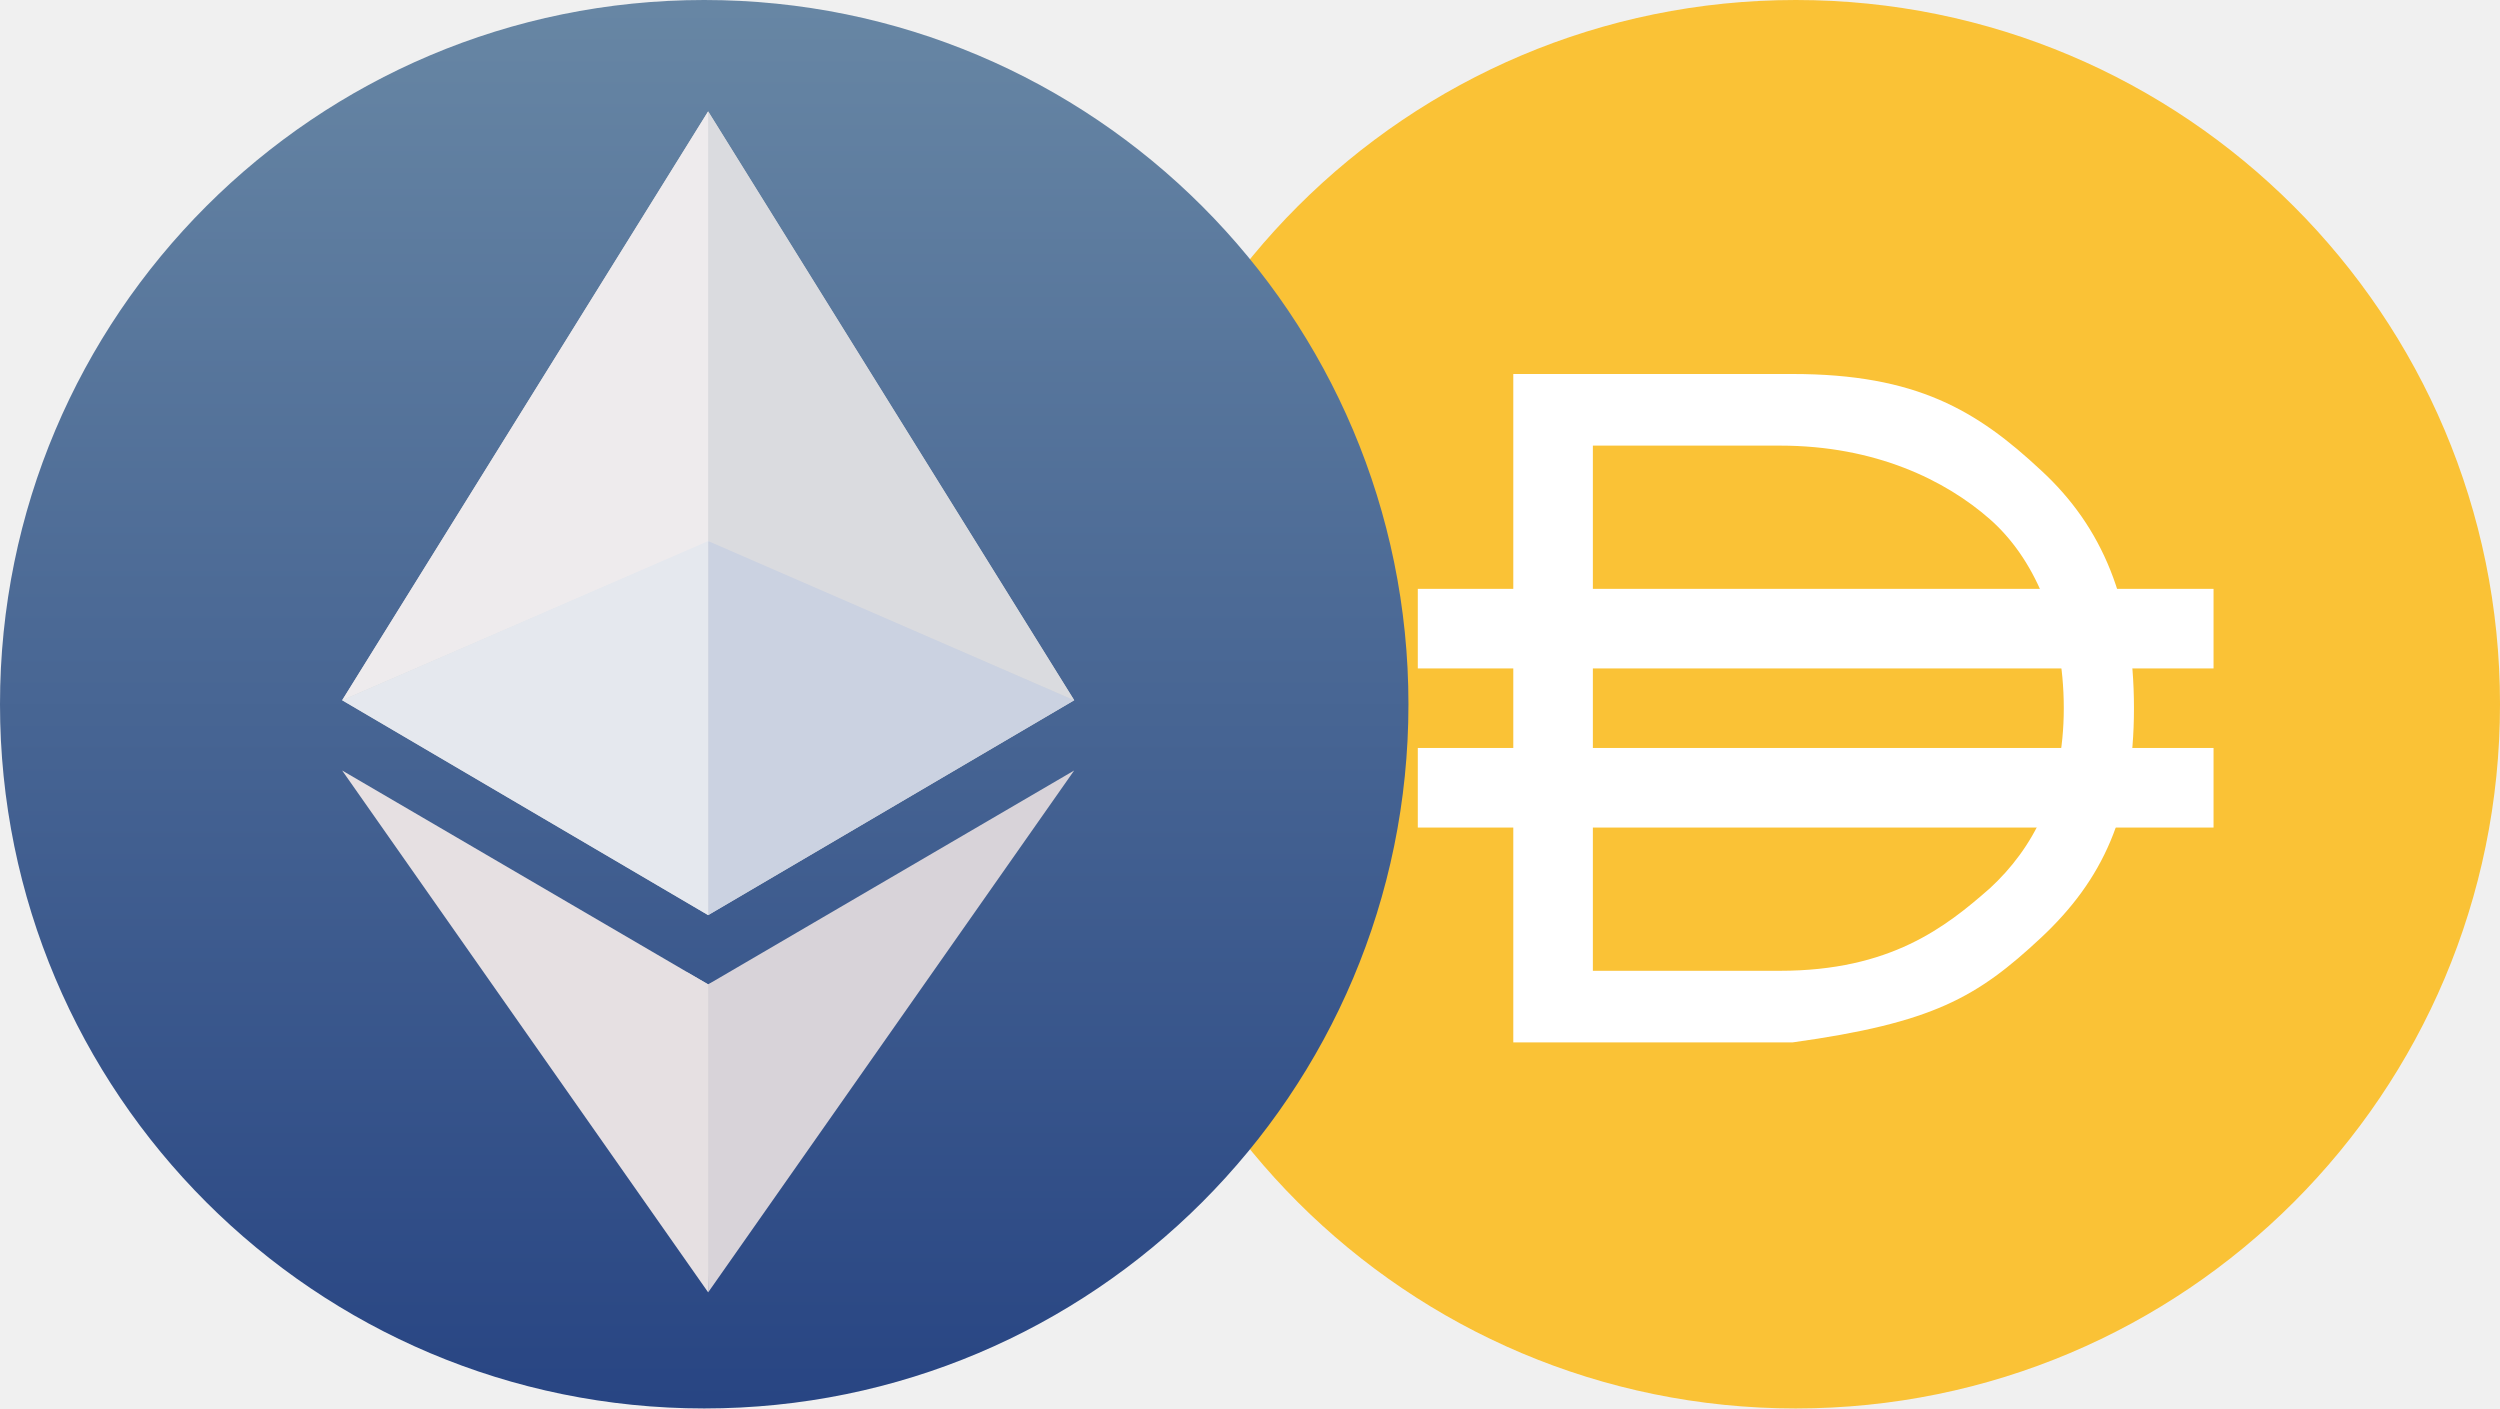
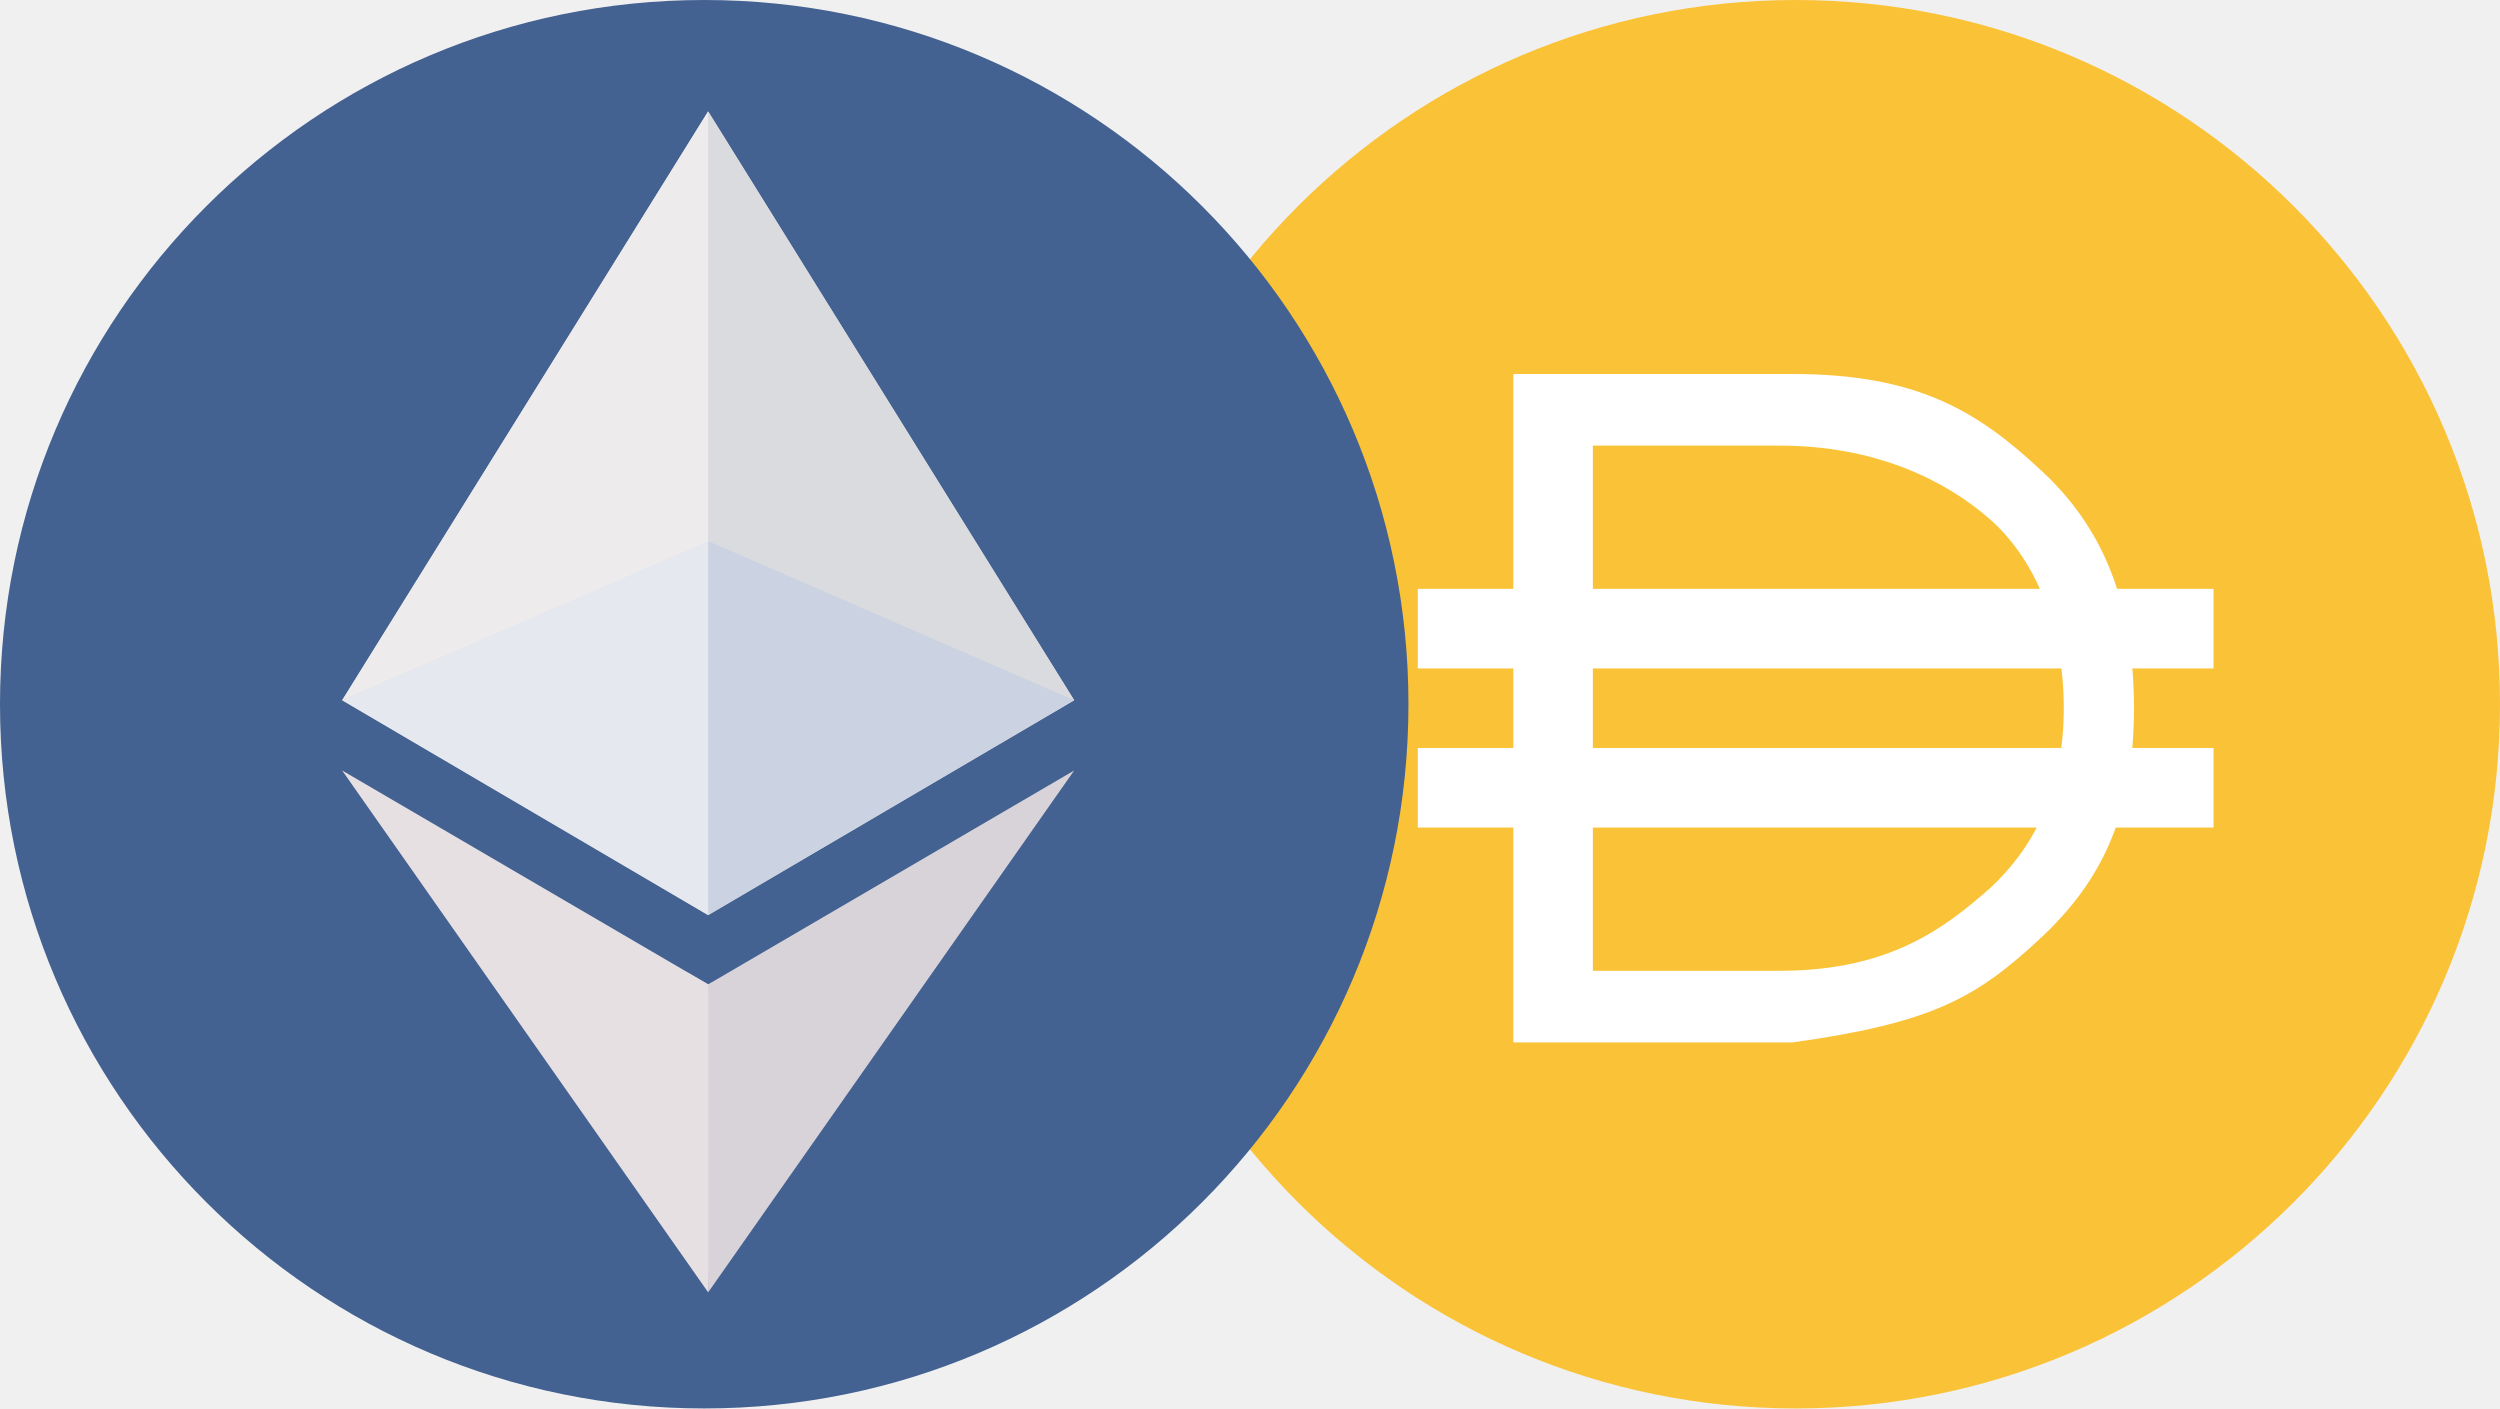
<svg xmlns="http://www.w3.org/2000/svg" width="71px" height="40px" viewBox="0 0 71 40" version="1.1">
-   <defs>
-     <linearGradient x1="50%" y1="0%" x2="50%" y2="100%" id="linearGradient-1">
-       <stop stop-color="#6786A4" offset="0%" />
-       <stop stop-color="#284583" offset="100%" />
-     </linearGradient>
-   </defs>
  <g id="页面-1" stroke="none" stroke-width="1" fill="none" fill-rule="evenodd">
-     <g id="画板" transform="translate(-466, -154)">
-       <g id="编组-13" transform="translate(466, 154)">
+     <g id="画板" transform="translate(-244, -94)">
+       <g id="ETH-DAI/纯色" transform="translate(244, 94)">
        <g id="DAI" transform="translate(31, 0)">
          <circle id="椭圆形" fill="#FAC236" cx="20" cy="20" r="20" />
          <g id="编组-22" transform="translate(9.265537, 10.62147)" fill="#FFFFFF">
            <path d="M10.641,18.983 C14.638,18.428 15.883,17.706 17.705,16.005 C19.437,14.383 20.339,12.496 20.339,9.492 C20.339,6.461 19.437,4.336 17.705,2.741 C15.883,1.039 14.165,0 10.641,0 L2.712,0 L2.712,18.983 L10.641,18.983 Z M10.283,16.949 L4.972,16.949 L4.972,2.034 L10.283,2.034 C13.004,2.034 14.991,3.022 16.245,4.122 C17.468,5.195 18.346,7.078 18.346,9.492 C18.346,11.852 17.468,13.482 16.245,14.608 C14.991,15.708 13.424,16.949 10.283,16.949 Z" id="D" fill-rule="nonzero" />
            <rect id="矩形" x="0" y="6.102" width="22.599" height="2.26" />
            <rect id="矩形备份" x="0" y="10.621" width="22.599" height="2.26" />
          </g>
        </g>
        <g id="ETH">
-           <circle id="椭圆形" fill="url(#linearGradient-1)" cx="20" cy="20" r="20" />
+           <circle id="椭圆形" fill="#436191" cx="20" cy="20" r="20" />
          <polygon id="路径-4" fill="#D8D8D8" points="19.515 27.613 20.111 27.956 20.514 27.784 20.113 36.702" />
          <polygon id="路径-3" fill="#D8D8D8" points="20.111 3.164 9.718 19.887 20.111 25.989 30.508 19.887" />
          <g id="编组-25" transform="translate(9.717514, 3.163842)">
            <polygon id="三角形" fill="#DADBDF" points="10.395 3.39397797e-16 20.789 16.723 10.395 12.228" />
            <polygon id="三角形备份" fill="#CBD2E1" points="10.395 12.203 20.789 16.723 10.395 22.825" />
            <polygon id="三角形备份-2" fill="#D8D3D9" points="10.395 24.792 20.789 18.718 10.395 33.538" />
            <polygon id="三角形" fill="#EEEBED" transform="translate(5.196761, 8.361695) scale(-1, 1) translate(-5.196761, -8.361695) " points="1.04373509e-14 3.39402384e-16 10.394 16.723 1.04373509e-14 12.228" />
            <polygon id="三角形备份" fill="#E5E8EE" transform="translate(5.196761, 17.51412) scale(-1, 1) translate(-5.196761, -17.51412) " points="4.81723889e-15 12.203 10.394 16.723 4.81723889e-15 22.825" />
            <polygon id="三角形备份-2" fill="#E6E0E2" transform="translate(5.196761, 26.12803) scale(-1, 1) translate(-5.196761, -26.12803) " points="7.22585833e-15 24.792 10.394 18.718 7.22585833e-15 33.538" />
          </g>
        </g>
      </g>
    </g>
  </g>
</svg>
